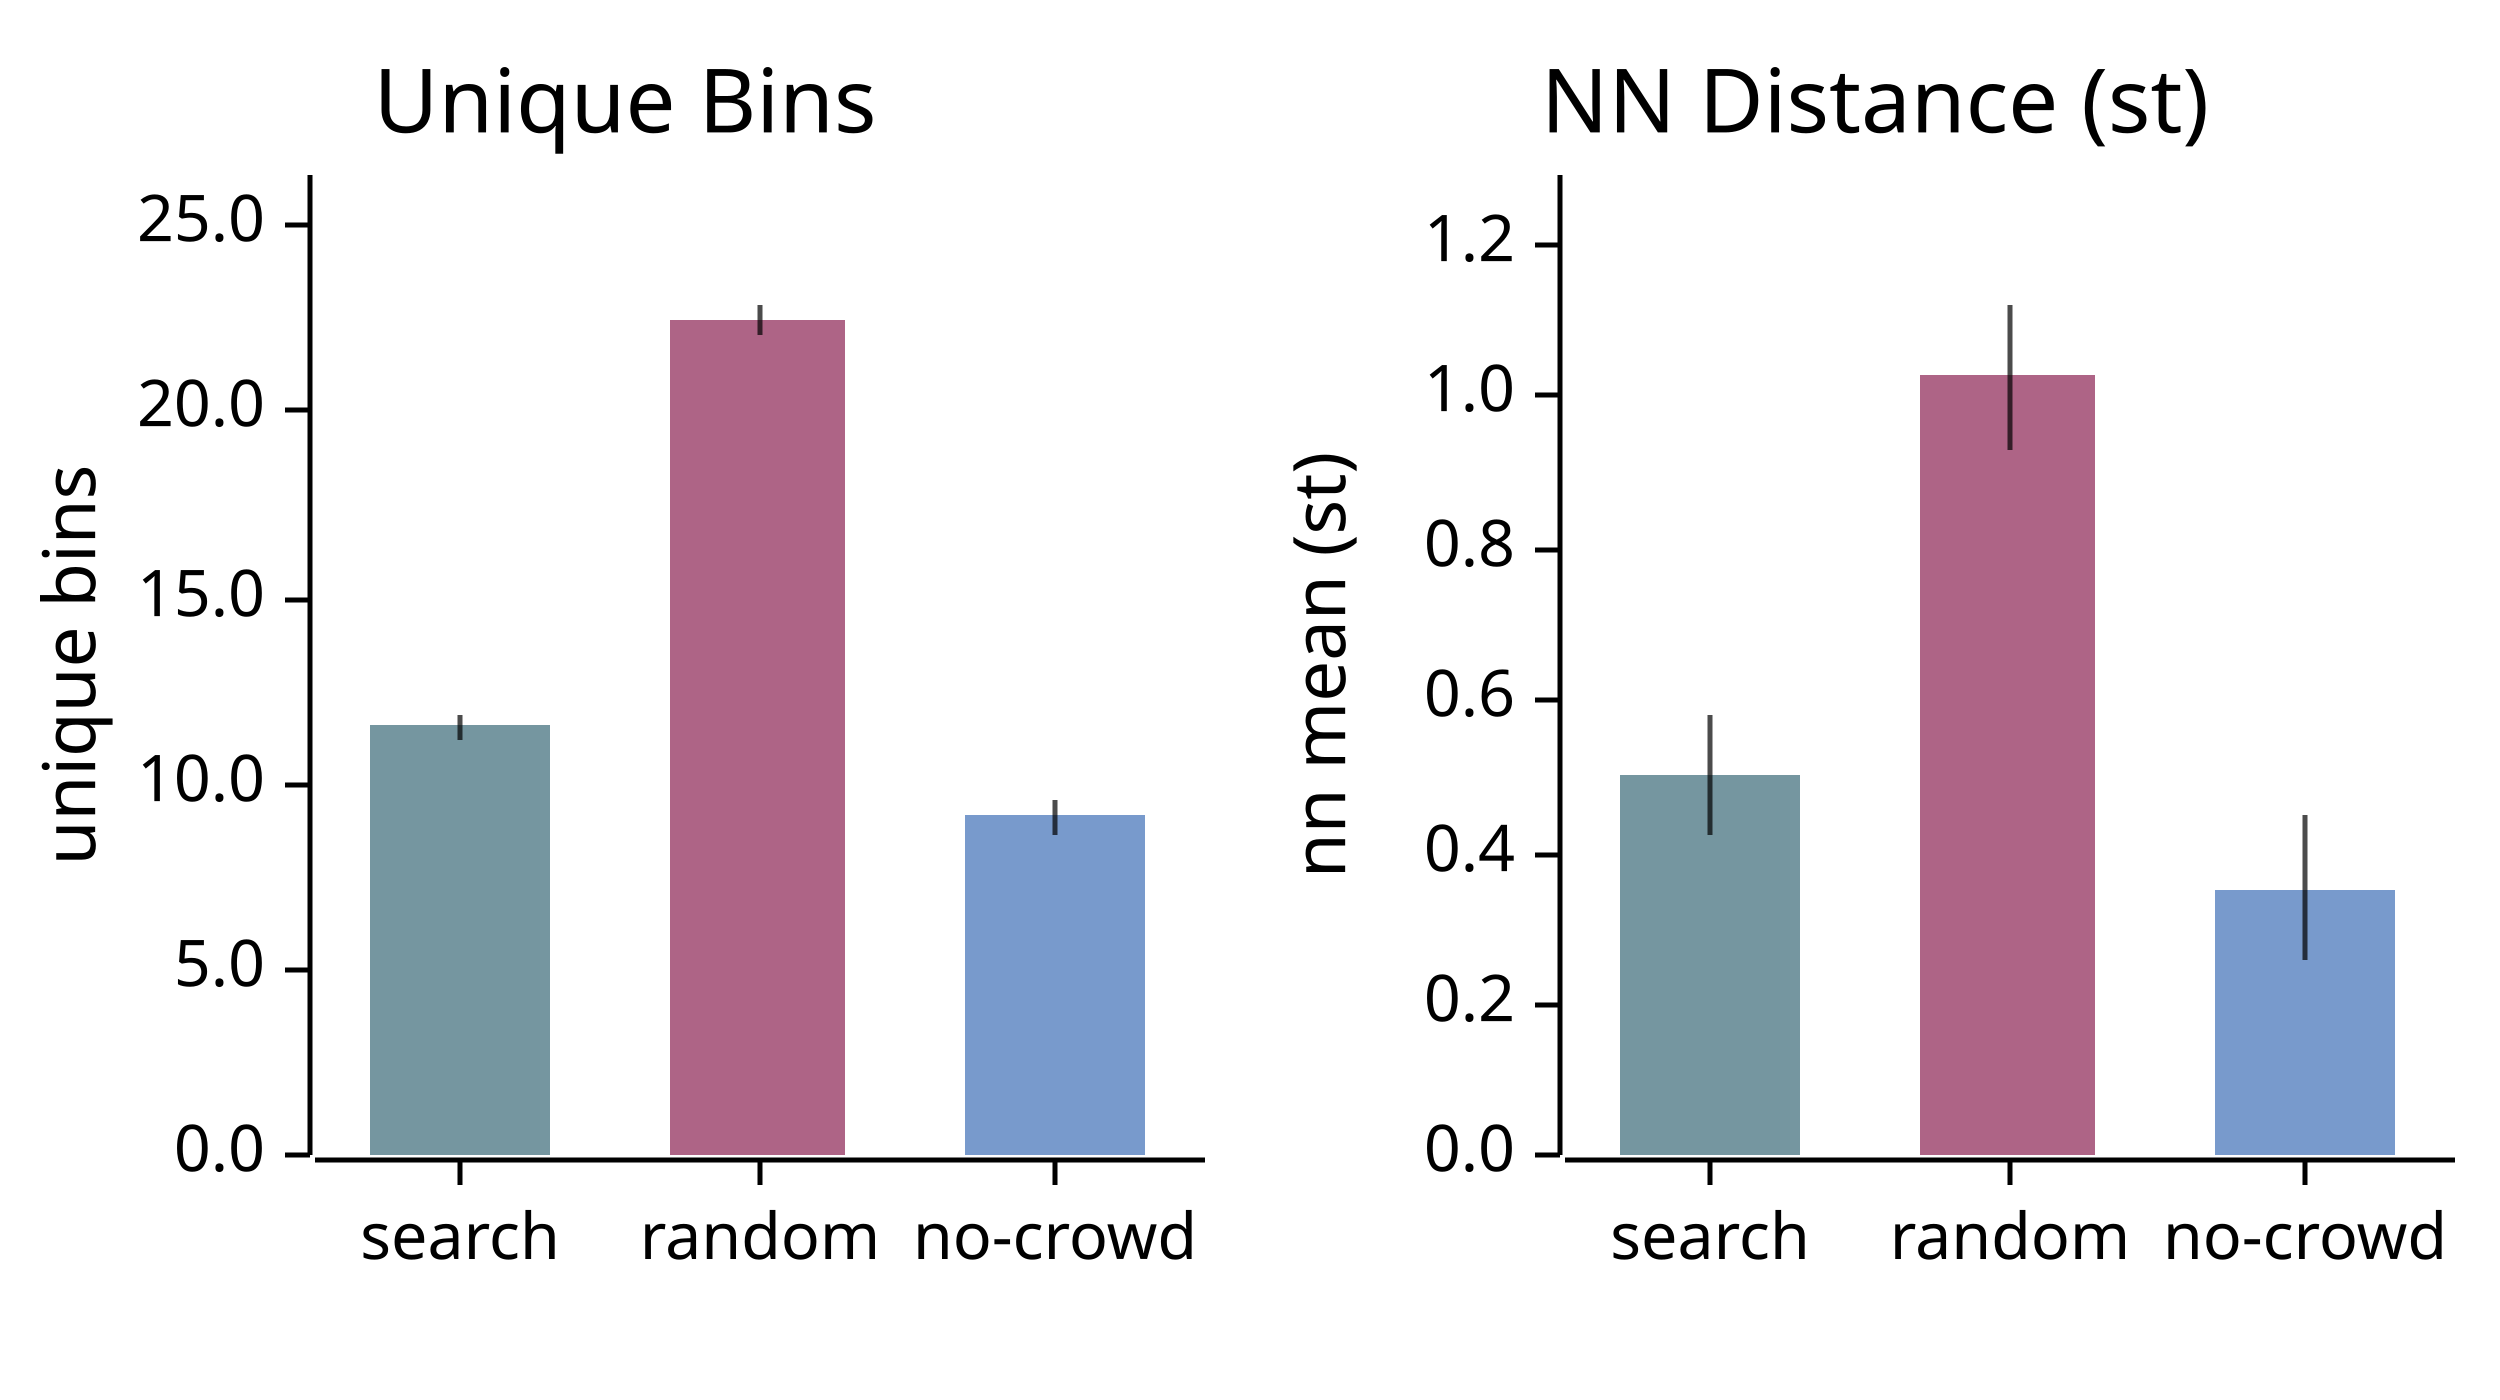
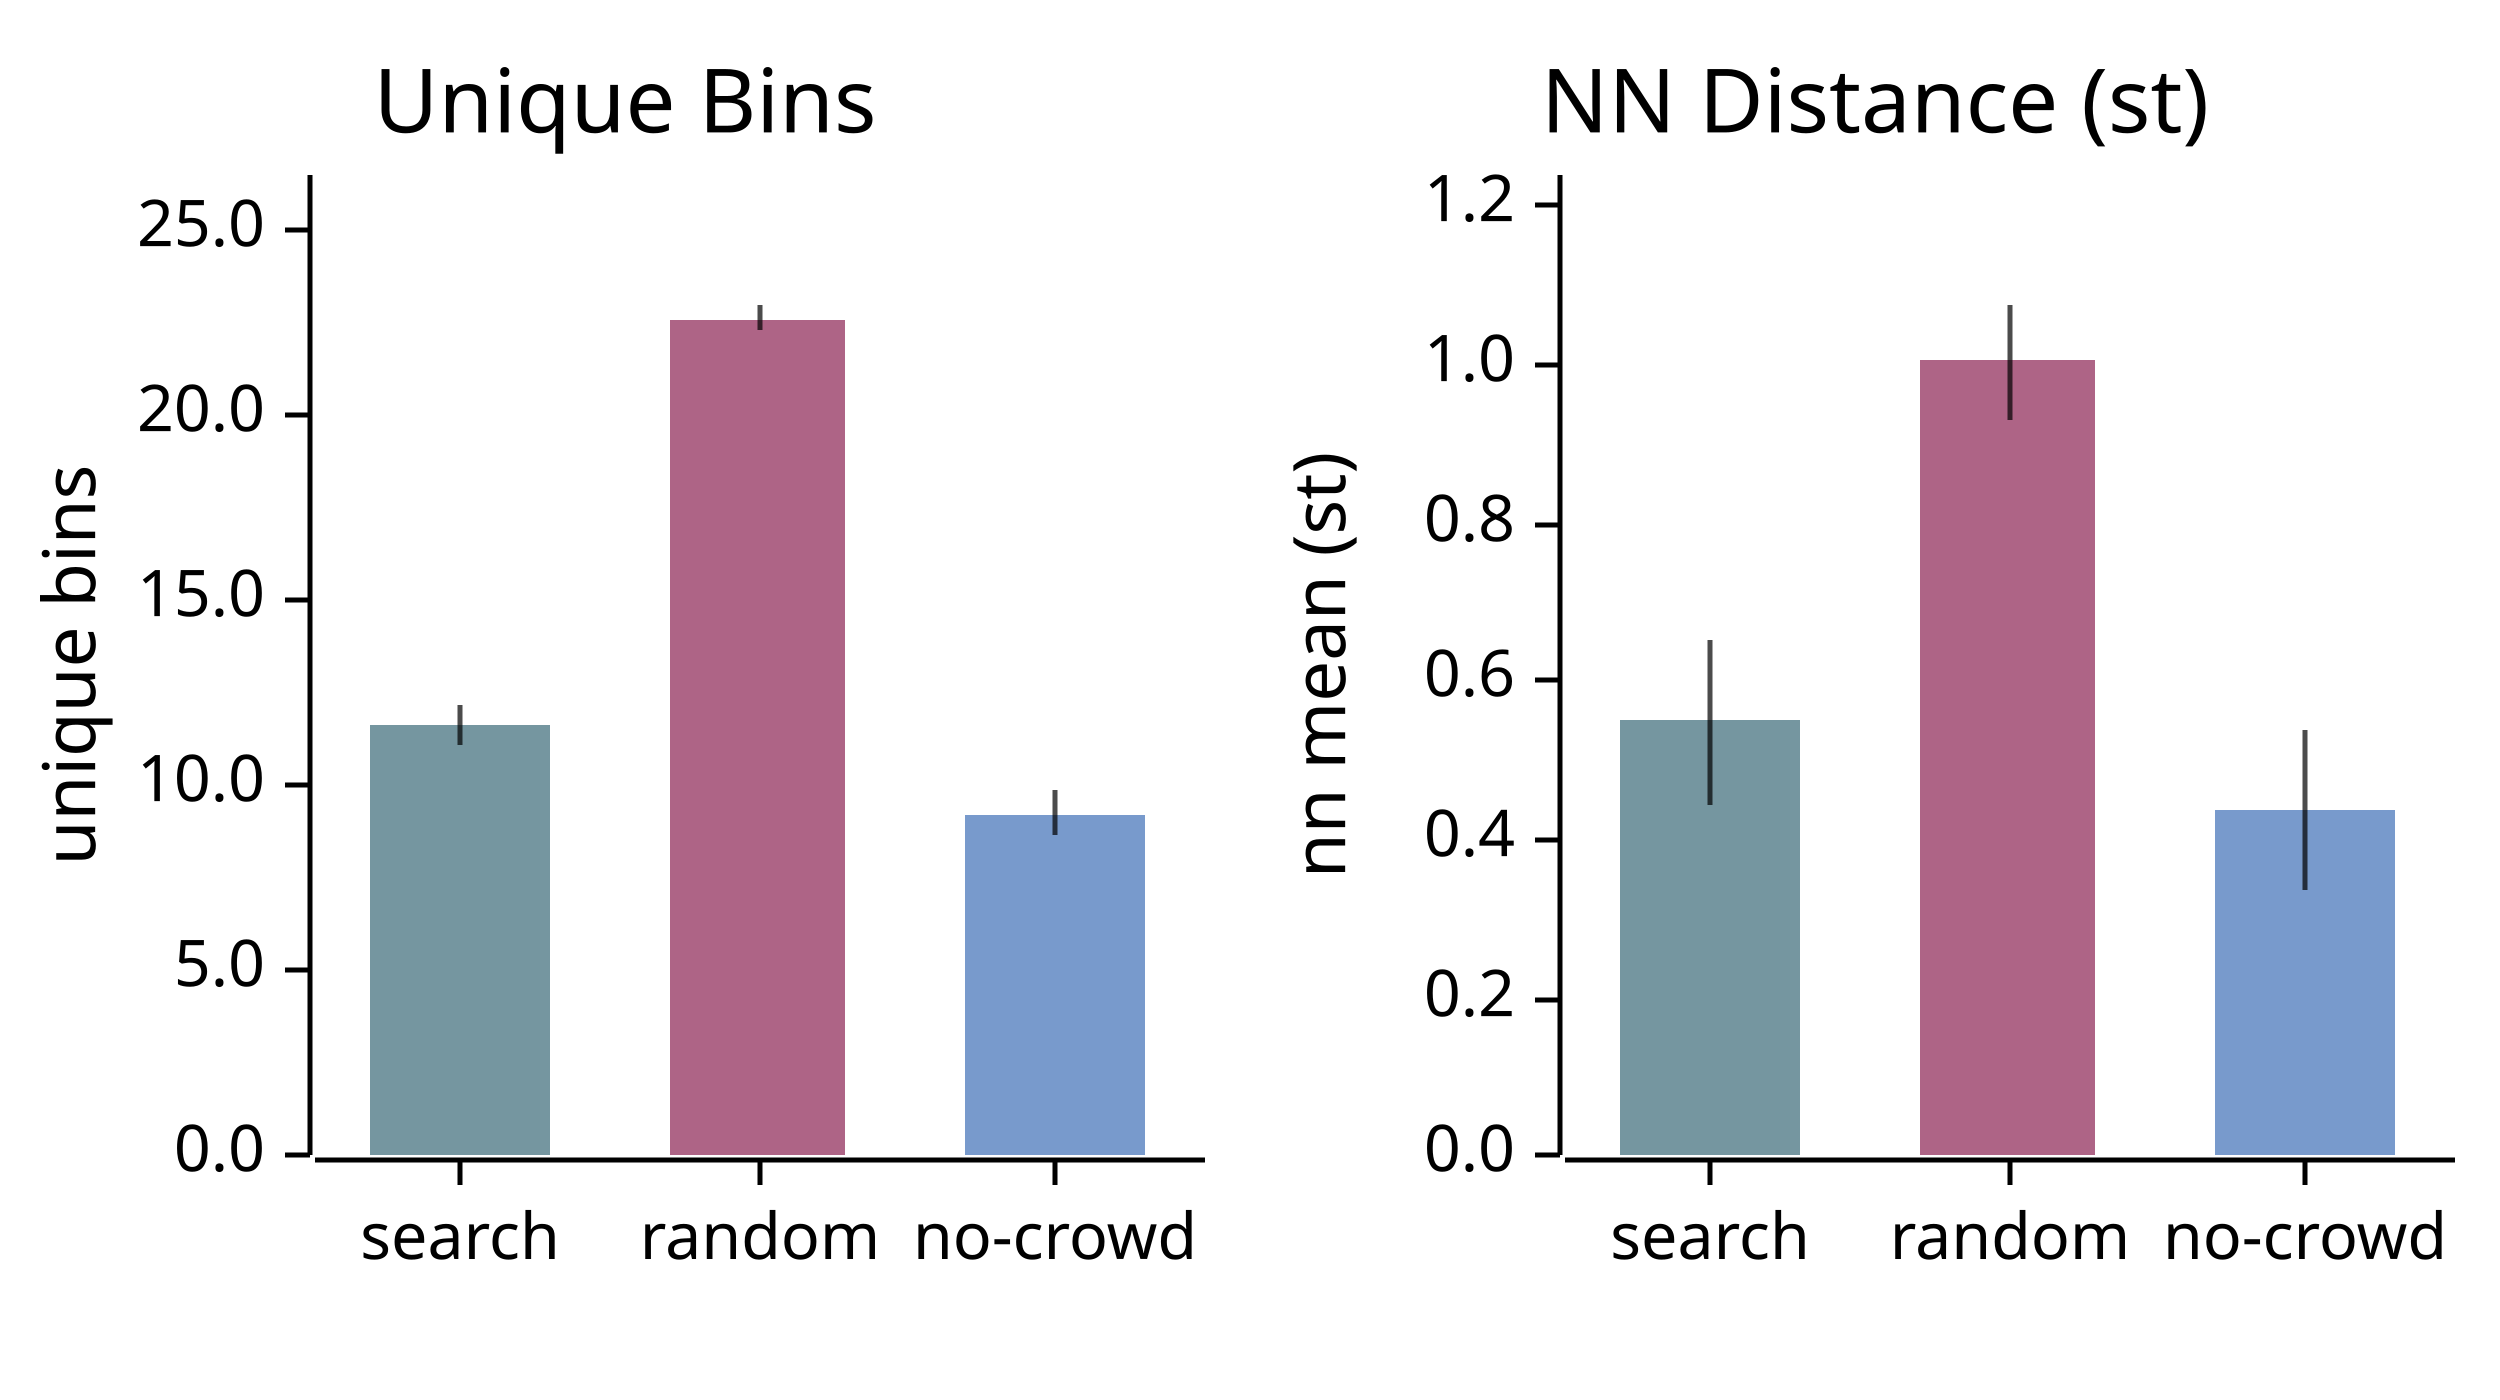
<svg xmlns="http://www.w3.org/2000/svg" width="500" height="280" viewBox="0 0 500 280">
  <rect x="0" y="0" width="500" height="280" opacity="1" fill="#FFFFFF" stroke="none" />
  <text x="125" y="13" dy="0.76em" text-anchor="middle" font-family="sans-serif" font-size="17.742" opacity="1" fill="#000000">
Unique Bins
</text>
  <text x="8" y="133" dy="0.76em" text-anchor="middle" font-family="sans-serif" font-size="14.516" opacity="1" fill="#000000" transform="rotate(270, 8, 133)">
unique bins
</text>
  <polyline fill="none" opacity="1" stroke="#000000" stroke-width="1" points="62,35 62,231 " />
  <text x="53" y="231" dy="0.5ex" text-anchor="end" font-family="sans-serif" font-size="12.903" opacity="1" fill="#000000">
0.0
</text>
  <polyline fill="none" opacity="1" stroke="#000000" stroke-width="1" points="57,231 62,231 " />
  <text x="53" y="194" dy="0.5ex" text-anchor="end" font-family="sans-serif" font-size="12.903" opacity="1" fill="#000000">
5.0
</text>
  <polyline fill="none" opacity="1" stroke="#000000" stroke-width="1" points="57,194 62,194 " />
  <text x="53" y="157" dy="0.5ex" text-anchor="end" font-family="sans-serif" font-size="12.903" opacity="1" fill="#000000">
10.0
</text>
  <polyline fill="none" opacity="1" stroke="#000000" stroke-width="1" points="57,157 62,157 " />
  <text x="53" y="120" dy="0.5ex" text-anchor="end" font-family="sans-serif" font-size="12.903" opacity="1" fill="#000000">
15.0
</text>
  <polyline fill="none" opacity="1" stroke="#000000" stroke-width="1" points="57,120 62,120 " />
-   <text x="53" y="82" dy="0.5ex" text-anchor="end" font-family="sans-serif" font-size="12.903" opacity="1" fill="#000000">
+   <text x="53" y="83" dy="0.5ex" text-anchor="end" font-family="sans-serif" font-size="12.903" opacity="1" fill="#000000">
20.0
</text>
-   <polyline fill="none" opacity="1" stroke="#000000" stroke-width="1" points="57,82 62,82 " />
-   <text x="53" y="45" dy="0.5ex" text-anchor="end" font-family="sans-serif" font-size="12.903" opacity="1" fill="#000000">
+   <polyline fill="none" opacity="1" stroke="#000000" stroke-width="1" points="57,83 62,83 " />
+   <text x="53" y="46" dy="0.5ex" text-anchor="end" font-family="sans-serif" font-size="12.903" opacity="1" fill="#000000">
25.0
</text>
-   <polyline fill="none" opacity="1" stroke="#000000" stroke-width="1" points="57,45 62,45 " />
+   <polyline fill="none" opacity="1" stroke="#000000" stroke-width="1" points="57,46 62,46 " />
  <polyline fill="none" opacity="1" stroke="#000000" stroke-width="1" points="63,232 241,232 " />
  <text x="92" y="242" dy="0.76em" text-anchor="middle" font-family="sans-serif" font-size="12.903" opacity="1" fill="#000000">
search
</text>
  <polyline fill="none" opacity="1" stroke="#000000" stroke-width="1" points="92,232 92,237 " />
  <text x="152" y="242" dy="0.76em" text-anchor="middle" font-family="sans-serif" font-size="12.903" opacity="1" fill="#000000">
random
</text>
  <polyline fill="none" opacity="1" stroke="#000000" stroke-width="1" points="152,232 152,237 " />
  <text x="211" y="242" dy="0.76em" text-anchor="middle" font-family="sans-serif" font-size="12.903" opacity="1" fill="#000000">
no-crowd
</text>
  <polyline fill="none" opacity="1" stroke="#000000" stroke-width="1" points="211,232 211,237 " />
  <rect x="74" y="145" width="36" height="86" opacity="0.7" fill="#3A6A78" stroke="none" />
-   <polyline fill="none" opacity="0.7" stroke="#000000" stroke-width="1" points="92,148 92,143 " />
+   <polyline fill="none" opacity="0.7" stroke="#000000" stroke-width="1" points="92,149 92,141 " />
  <rect x="134" y="64" width="35" height="167" opacity="0.7" fill="#8B2252" stroke="none" />
-   <polyline fill="none" opacity="0.7" stroke="#000000" stroke-width="1" points="152,67 152,61 " />
+   <polyline fill="none" opacity="0.7" stroke="#000000" stroke-width="1" points="152,66 152,61 " />
  <rect x="193" y="163" width="36" height="68" opacity="0.7" fill="#3E6FB6" stroke="none" />
-   <polyline fill="none" opacity="0.7" stroke="#000000" stroke-width="1" points="211,167 211,160 " />
+   <polyline fill="none" opacity="0.7" stroke="#000000" stroke-width="1" points="211,167 211,158 " />
  <text x="375" y="13" dy="0.76em" text-anchor="middle" font-family="sans-serif" font-size="17.742" opacity="1" fill="#000000">
NN Distance (st)
</text>
  <text x="258" y="133" dy="0.76em" text-anchor="middle" font-family="sans-serif" font-size="14.516" opacity="1" fill="#000000" transform="rotate(270, 258, 133)">
nn mean (st)
</text>
  <polyline fill="none" opacity="1" stroke="#000000" stroke-width="1" points="312,35 312,231 " />
  <text x="303" y="231" dy="0.5ex" text-anchor="end" font-family="sans-serif" font-size="12.903" opacity="1" fill="#000000">
0.0
</text>
  <polyline fill="none" opacity="1" stroke="#000000" stroke-width="1" points="307,231 312,231 " />
-   <text x="303" y="201" dy="0.5ex" text-anchor="end" font-family="sans-serif" font-size="12.903" opacity="1" fill="#000000">
+   <text x="303" y="200" dy="0.5ex" text-anchor="end" font-family="sans-serif" font-size="12.903" opacity="1" fill="#000000">
0.2
</text>
-   <polyline fill="none" opacity="1" stroke="#000000" stroke-width="1" points="307,201 312,201 " />
-   <text x="303" y="171" dy="0.5ex" text-anchor="end" font-family="sans-serif" font-size="12.903" opacity="1" fill="#000000">
+   <polyline fill="none" opacity="1" stroke="#000000" stroke-width="1" points="307,200 312,200 " />
+   <text x="303" y="168" dy="0.5ex" text-anchor="end" font-family="sans-serif" font-size="12.903" opacity="1" fill="#000000">
0.4
</text>
-   <polyline fill="none" opacity="1" stroke="#000000" stroke-width="1" points="307,171 312,171 " />
-   <text x="303" y="140" dy="0.5ex" text-anchor="end" font-family="sans-serif" font-size="12.903" opacity="1" fill="#000000">
+   <polyline fill="none" opacity="1" stroke="#000000" stroke-width="1" points="307,168 312,168 " />
+   <text x="303" y="136" dy="0.5ex" text-anchor="end" font-family="sans-serif" font-size="12.903" opacity="1" fill="#000000">
0.6
</text>
-   <polyline fill="none" opacity="1" stroke="#000000" stroke-width="1" points="307,140 312,140 " />
-   <text x="303" y="110" dy="0.5ex" text-anchor="end" font-family="sans-serif" font-size="12.903" opacity="1" fill="#000000">
+   <polyline fill="none" opacity="1" stroke="#000000" stroke-width="1" points="307,136 312,136 " />
+   <text x="303" y="105" dy="0.5ex" text-anchor="end" font-family="sans-serif" font-size="12.903" opacity="1" fill="#000000">
0.8
</text>
-   <polyline fill="none" opacity="1" stroke="#000000" stroke-width="1" points="307,110 312,110 " />
-   <text x="303" y="79" dy="0.5ex" text-anchor="end" font-family="sans-serif" font-size="12.903" opacity="1" fill="#000000">
+   <polyline fill="none" opacity="1" stroke="#000000" stroke-width="1" points="307,105 312,105 " />
+   <text x="303" y="73" dy="0.5ex" text-anchor="end" font-family="sans-serif" font-size="12.903" opacity="1" fill="#000000">
1.0
</text>
-   <polyline fill="none" opacity="1" stroke="#000000" stroke-width="1" points="307,79 312,79 " />
-   <text x="303" y="49" dy="0.5ex" text-anchor="end" font-family="sans-serif" font-size="12.903" opacity="1" fill="#000000">
+   <polyline fill="none" opacity="1" stroke="#000000" stroke-width="1" points="307,73 312,73 " />
+   <text x="303" y="41" dy="0.5ex" text-anchor="end" font-family="sans-serif" font-size="12.903" opacity="1" fill="#000000">
1.2
</text>
-   <polyline fill="none" opacity="1" stroke="#000000" stroke-width="1" points="307,49 312,49 " />
+   <polyline fill="none" opacity="1" stroke="#000000" stroke-width="1" points="307,41 312,41 " />
  <polyline fill="none" opacity="1" stroke="#000000" stroke-width="1" points="313,232 491,232 " />
  <text x="342" y="242" dy="0.76em" text-anchor="middle" font-family="sans-serif" font-size="12.903" opacity="1" fill="#000000">
search
</text>
  <polyline fill="none" opacity="1" stroke="#000000" stroke-width="1" points="342,232 342,237 " />
  <text x="402" y="242" dy="0.76em" text-anchor="middle" font-family="sans-serif" font-size="12.903" opacity="1" fill="#000000">
random
</text>
  <polyline fill="none" opacity="1" stroke="#000000" stroke-width="1" points="402,232 402,237 " />
  <text x="461" y="242" dy="0.76em" text-anchor="middle" font-family="sans-serif" font-size="12.903" opacity="1" fill="#000000">
no-crowd
</text>
  <polyline fill="none" opacity="1" stroke="#000000" stroke-width="1" points="461,232 461,237 " />
-   <rect x="324" y="155" width="36" height="76" opacity="0.7" fill="#3A6A78" stroke="none" />
-   <polyline fill="none" opacity="0.7" stroke="#000000" stroke-width="1" points="342,167 342,143 " />
-   <rect x="384" y="75" width="35" height="156" opacity="0.7" fill="#8B2252" stroke="none" />
-   <polyline fill="none" opacity="0.7" stroke="#000000" stroke-width="1" points="402,90 402,61 " />
-   <rect x="443" y="178" width="36" height="53" opacity="0.7" fill="#3E6FB6" stroke="none" />
-   <polyline fill="none" opacity="0.7" stroke="#000000" stroke-width="1" points="461,192 461,163 " />
+   <rect x="324" y="144" width="36" height="87" opacity="0.7" fill="#3A6A78" stroke="none" />
+   <polyline fill="none" opacity="0.7" stroke="#000000" stroke-width="1" points="342,161 342,128 " />
+   <rect x="384" y="72" width="35" height="159" opacity="0.7" fill="#8B2252" stroke="none" />
+   <polyline fill="none" opacity="0.7" stroke="#000000" stroke-width="1" points="402,84 402,61 " />
+   <rect x="443" y="162" width="36" height="69" opacity="0.7" fill="#3E6FB6" stroke="none" />
+   <polyline fill="none" opacity="0.7" stroke="#000000" stroke-width="1" points="461,178 461,146 " />
</svg>
